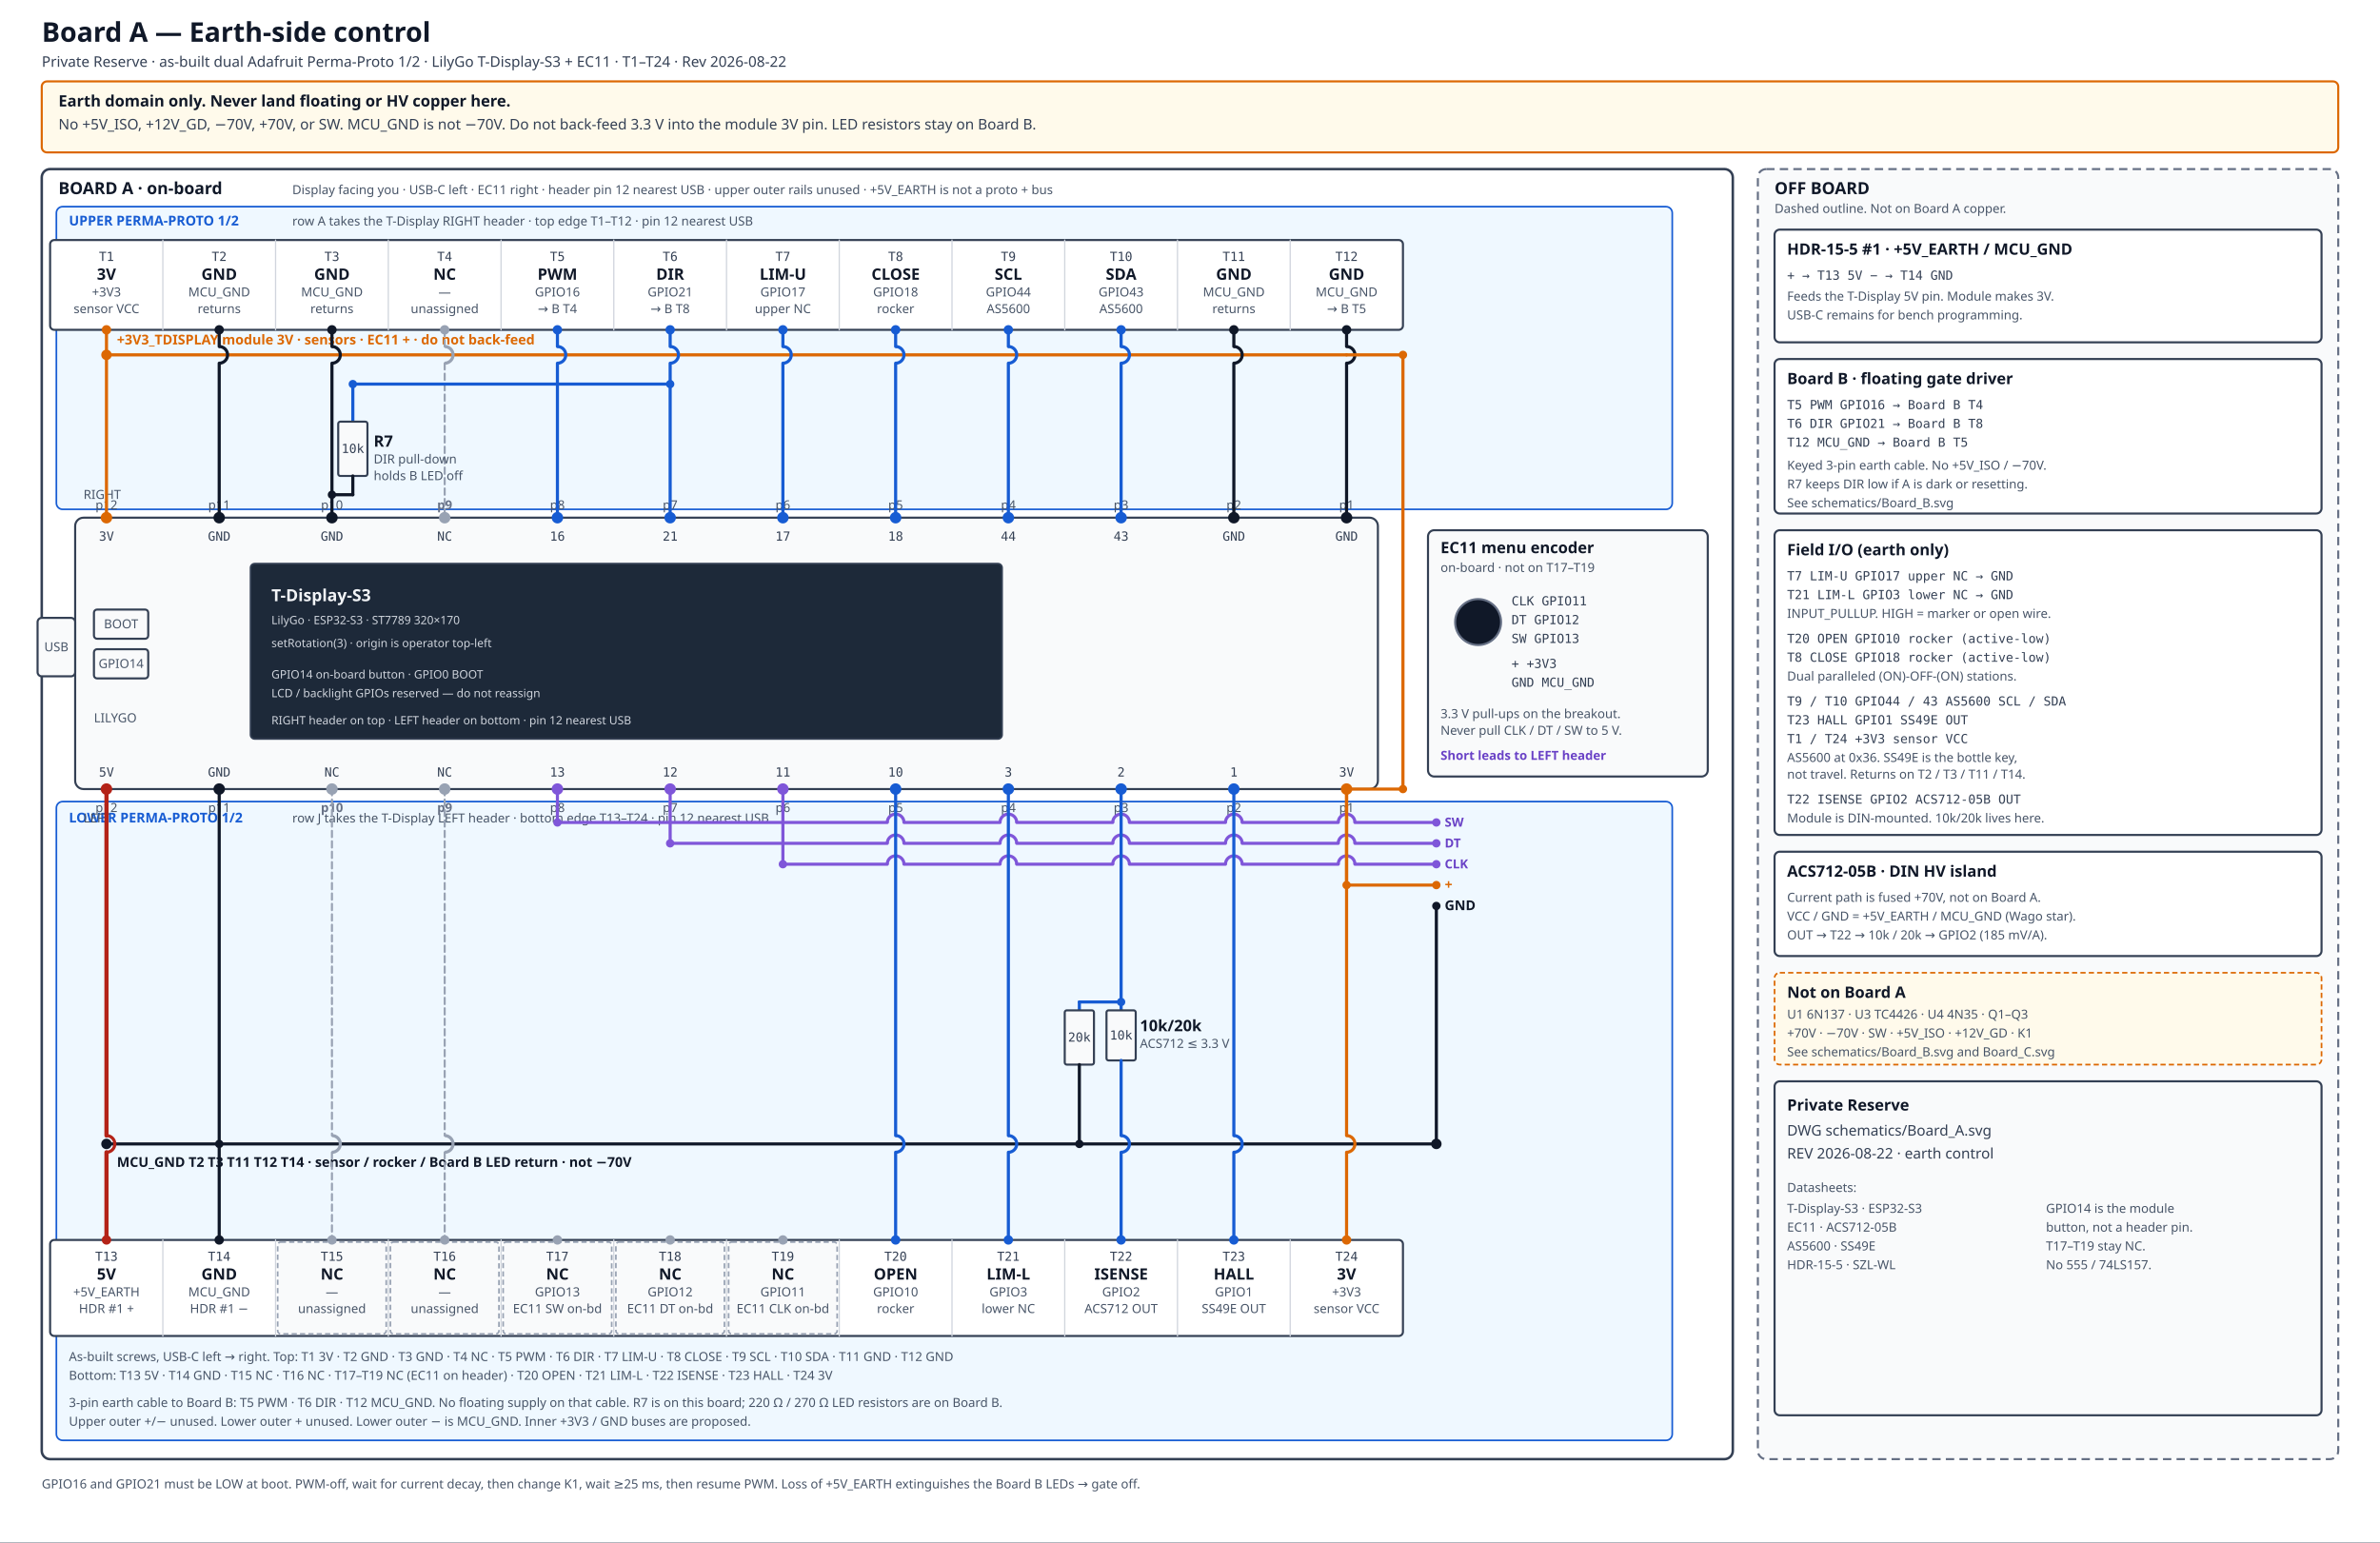
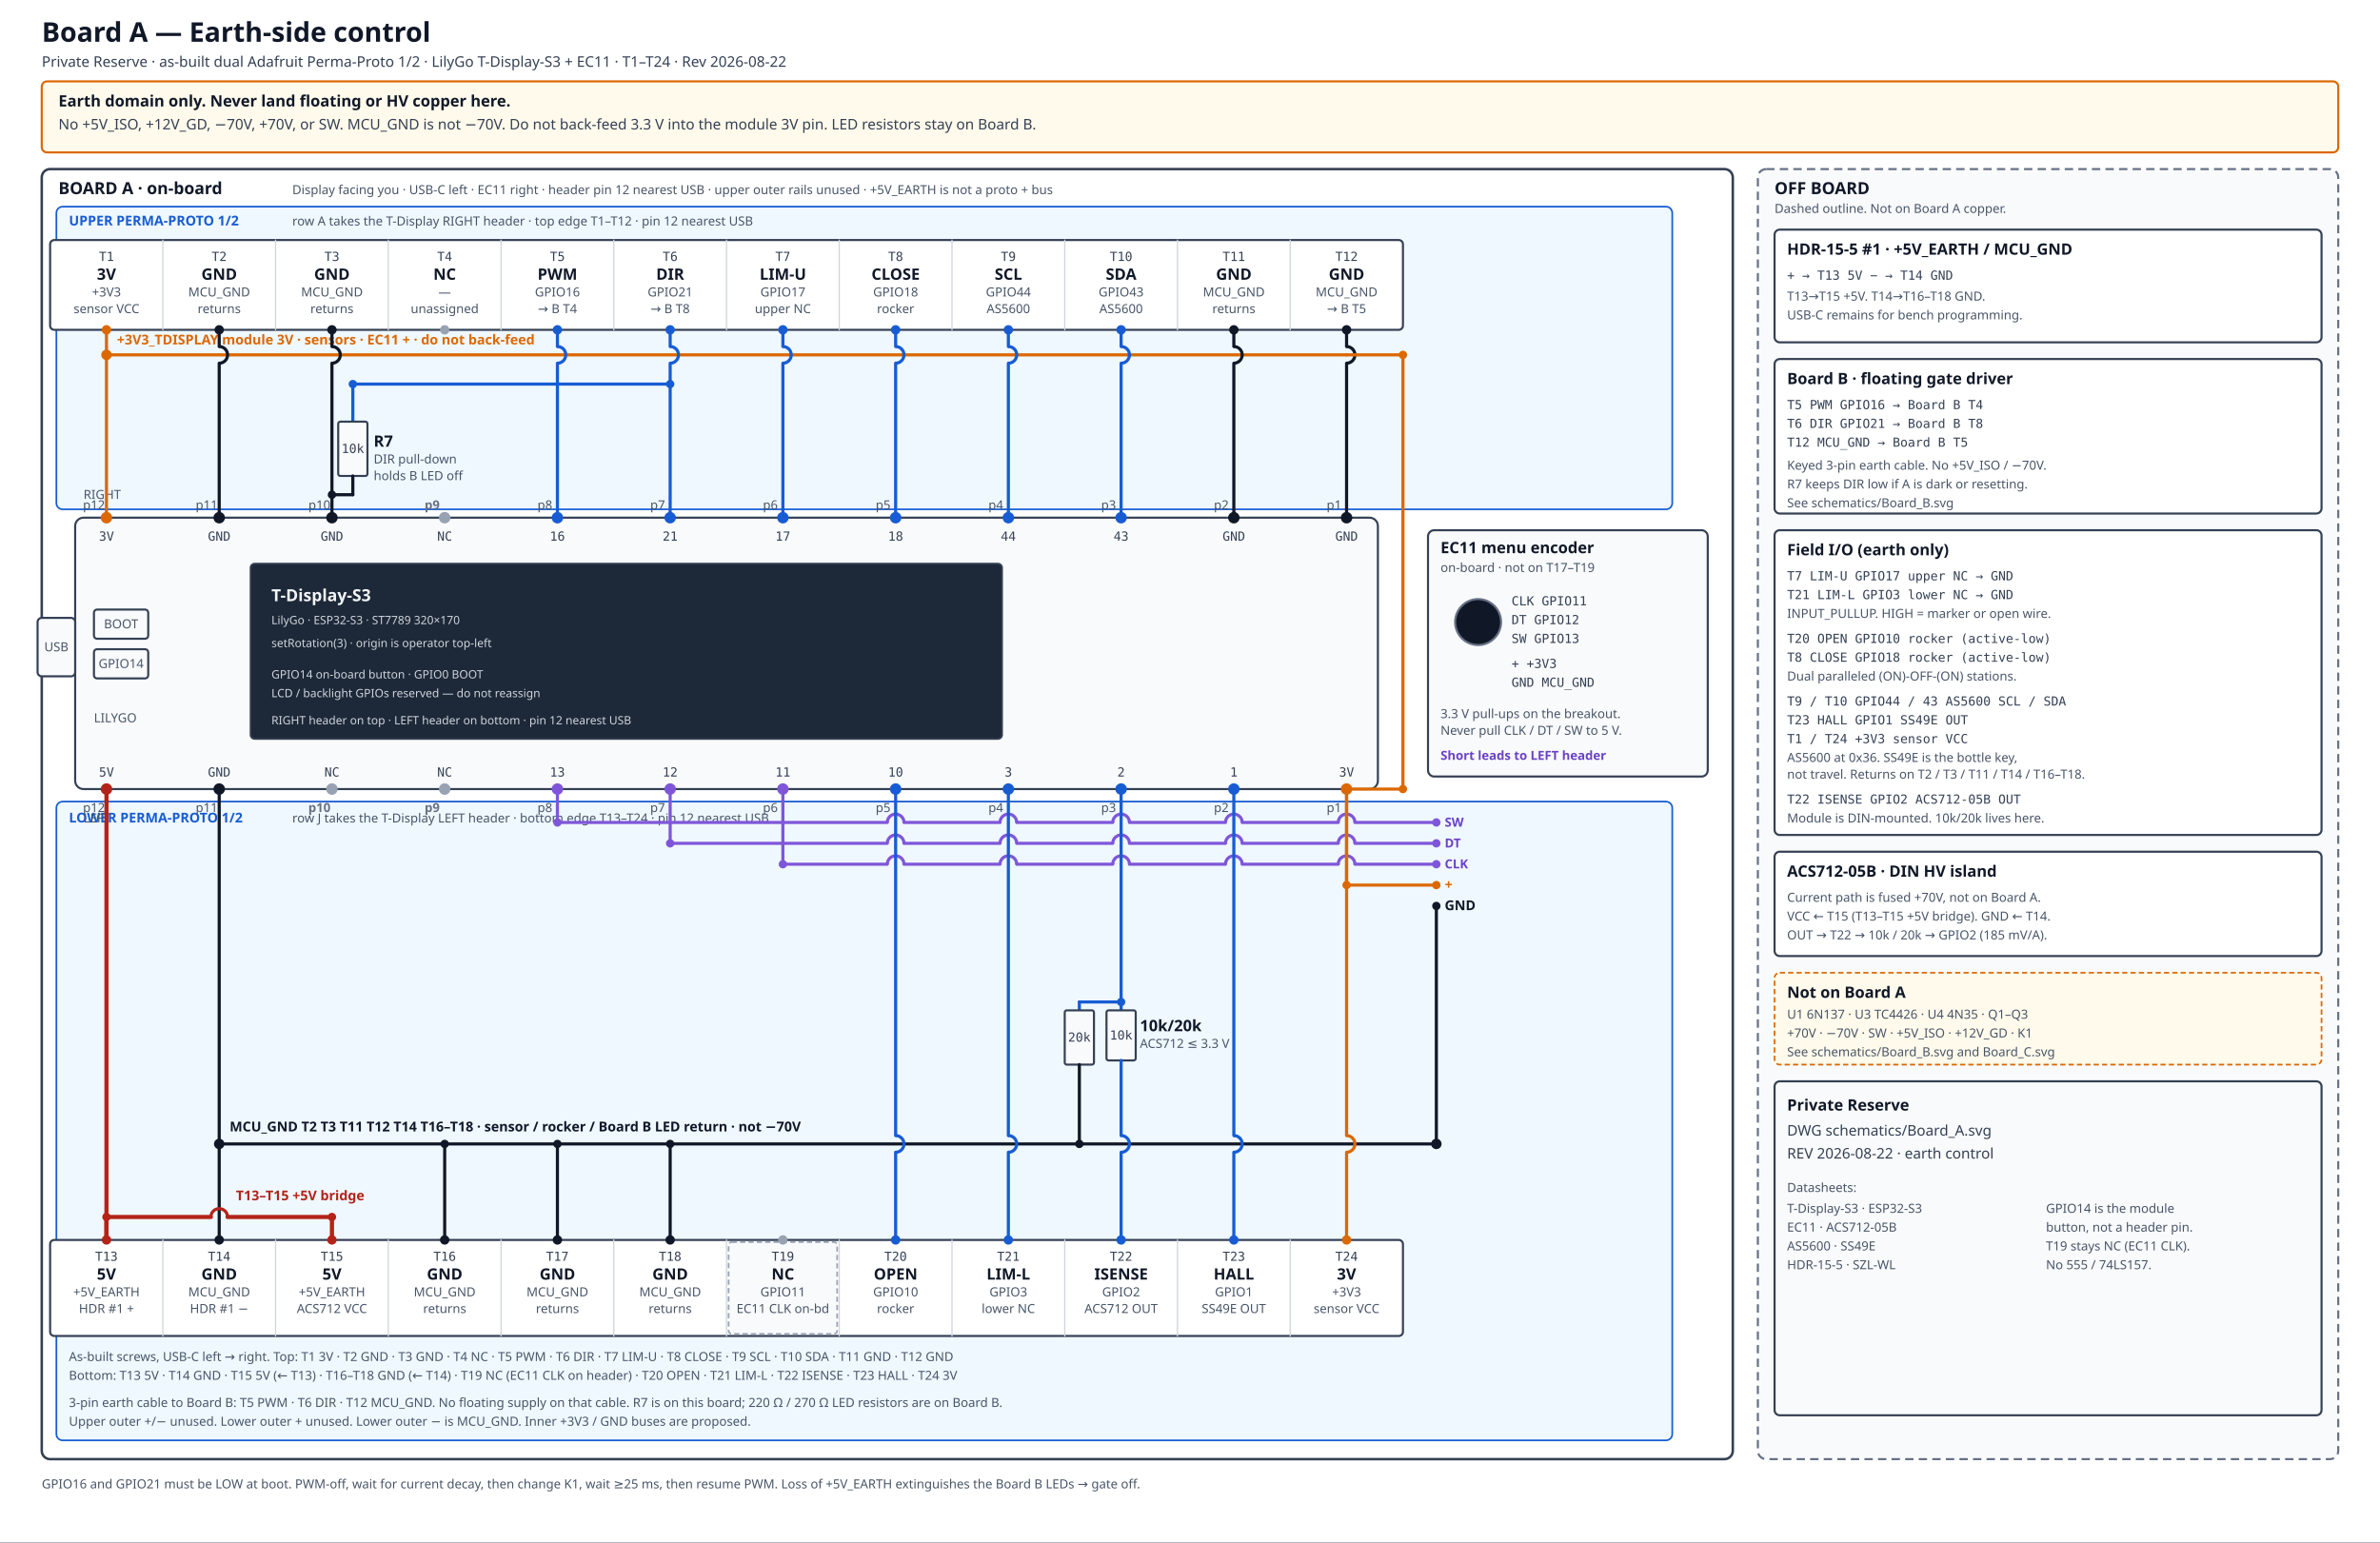
<svg xmlns="http://www.w3.org/2000/svg" width="2280" height="1478" viewBox="0 0 2280 1478" version="1.1" role="img" aria-labelledby="title desc">
  <defs>
    <style>
      .wire { fill:none; stroke:#222; stroke-width:3; stroke-linecap:round; stroke-linejoin:round }
      .earth { fill:none; stroke:#175cd3; stroke-width:3; stroke-linecap:round; stroke-linejoin:round }
      .gnd { fill:none; stroke:#101828; stroke-width:3; stroke-linecap:round; stroke-linejoin:round }
      .v5 { fill:none; stroke:#b42318; stroke-width:4; stroke-linecap:round; stroke-linejoin:round }
      .v33 { fill:none; stroke:#dc6803; stroke-width:3; stroke-linecap:round; stroke-linejoin:round }
      .enc { fill:none; stroke:#7f56d9; stroke-width:3; stroke-linecap:round; stroke-linejoin:round }
      .nc { fill:none; stroke:#98a2b3; stroke-width:2; stroke-dasharray:6 4; stroke-linecap:round }
      .box { fill:#fff; stroke:#344054; stroke-width:2 }
      .part { fill:#f9fafb; stroke:#344054; stroke-width:2 }
      .onboard { fill:#fff; stroke:#344054; stroke-width:2.4 }
      .earthbox { fill:#eff8ff; stroke:#175cd3; stroke-width:1.6 }
      .off { fill:#f9fafb; stroke:#667085; stroke-width:2; stroke-dasharray:8 5 }
      .warn { fill:#fffaeb; stroke:#dc6803; stroke-width:2 }
      .termbox { fill:#fff; stroke:#344054; stroke-width:2 }
      .termnc { fill:#f9fafb; stroke:#98a2b3; stroke-width:1.6; stroke-dasharray:5 3 }
      .callout { fill:#fffaeb; stroke:#dc6803; stroke-width:1.6; stroke-dasharray:5 3 }
      .lcd { fill:#1d2939; stroke:#344054; stroke-width:1.6 }
      .title { font:700 26px sans-serif; fill:#101828 }
      .section { font:700 16px sans-serif; fill:#101828 }
      .label { font:600 15px sans-serif; fill:#101828 }
      .text { font:14px sans-serif; fill:#344054 }
      .small { font:12px sans-serif; fill:#475467 }
      .pin { font:12px monospace; fill:#344054 }
      .lcdtitle { font:700 16px sans-serif; fill:#f2f4f7 }
      .lcdsub { font:11px sans-serif; fill:#d0d5dd }
      .v5text { font:700 13px sans-serif; fill:#b42318 }
      .v33text { font:700 13px sans-serif; fill:#dc6803 }
      .gndtext { font:700 13px sans-serif; fill:#101828 }
      .earthtext { font:700 13px sans-serif; fill:#175cd3 }
      .enctext { font:700 12px sans-serif; fill:#6941c6 }
      .nctext { font:700 12px sans-serif; fill:#667085 }
    </style>
  </defs>
  <rect x="0" y="0" width="2280" height="1478" rx="0" class="box" />
  <rect width="2280" height="1478" fill="#fff" />
  <text x="40" y="40" class="title">Board A — Earth-side control</text>
  <text x="40" y="64" class="text">Private Reserve · as-built dual Adafruit Perma-Proto 1/2 · LilyGo T-Display-S3 + EC11 · T1–T24 · Rev 2026-08-22</text>
  <rect x="40" y="78" width="2200" height="68" rx="5" class="warn" />
  <text x="56" y="102" class="label">Earth domain only. Never land floating or HV copper here.</text>
  <text x="56" y="124" class="text">No +5V_ISO, +12V_GD, −70V, +70V, or SW. MCU_GND is not −70V. Do not back-feed 3.3 V into the module 3V pin. LED resistors stay on Board B.</text>
  <rect x="40" y="162" width="1620" height="1236" rx="8" class="onboard" />
  <text x="56" y="186" class="section">BOARD A · on-board</text>
  <text x="280" y="186" class="small">Display facing you · USB-C left · EC11 right · header pin 12 nearest USB · upper outer rails unused · +5V_EARTH is not a proto + bus</text>
  <rect x="54" y="198" width="1548" height="290" rx="6" class="earthbox" />
  <text x="66" y="216" class="earthtext">UPPER PERMA-PROTO 1/2</text>
  <text x="280" y="216" class="small">row A takes the T-Display RIGHT header · top edge T1–T12 · pin 12 nearest USB</text>
  <rect x="54" y="768" width="1548" height="612" rx="6" class="earthbox" />
  <text x="66" y="788" class="earthtext">LOWER PERMA-PROTO 1/2</text>
  <text x="280" y="788" class="small">row J takes the T-Display LEFT header · bottom edge T13–T24 · pin 12 nearest USB</text>
  <rect x="48.0" y="230" width="1296" height="86" rx="4" class="termbox" />
  <text x="102" y="250" class="pin" text-anchor="middle">T1</text>
  <text x="102" y="268" class="label" text-anchor="middle">3V</text>
  <text x="102" y="284" class="small" text-anchor="middle">+3V3</text>
  <text x="102" y="300" class="small" text-anchor="middle">sensor VCC</text>
  <circle cx="102" cy="316" r="4.5" fill="#dc6803" />
  <line x1="156.0" y1="230" x2="156.0" y2="316" stroke="#d0d5dd" stroke-width="1.2" stroke-linecap="round" />
  <text x="210" y="250" class="pin" text-anchor="middle">T2</text>
  <text x="210" y="268" class="label" text-anchor="middle">GND</text>
  <text x="210" y="284" class="small" text-anchor="middle">MCU_GND</text>
  <text x="210" y="300" class="small" text-anchor="middle">returns</text>
  <circle cx="210" cy="316" r="4.5" fill="#101828" />
  <line x1="264.0" y1="230" x2="264.0" y2="316" stroke="#d0d5dd" stroke-width="1.2" stroke-linecap="round" />
  <text x="318" y="250" class="pin" text-anchor="middle">T3</text>
  <text x="318" y="268" class="label" text-anchor="middle">GND</text>
  <text x="318" y="284" class="small" text-anchor="middle">MCU_GND</text>
  <text x="318" y="300" class="small" text-anchor="middle">returns</text>
  <circle cx="318" cy="316" r="4.5" fill="#101828" />
  <line x1="372.0" y1="230" x2="372.0" y2="316" stroke="#d0d5dd" stroke-width="1.2" stroke-linecap="round" />
  <text x="426" y="250" class="pin" text-anchor="middle">T4</text>
  <text x="426" y="268" class="label" text-anchor="middle">NC</text>
  <text x="426" y="284" class="small" text-anchor="middle">—</text>
  <text x="426" y="300" class="small" text-anchor="middle">unassigned</text>
  <circle cx="426" cy="316" r="4.5" fill="#98a2b3" />
  <line x1="480.0" y1="230" x2="480.0" y2="316" stroke="#d0d5dd" stroke-width="1.2" stroke-linecap="round" />
  <text x="534" y="250" class="pin" text-anchor="middle">T5</text>
  <text x="534" y="268" class="label" text-anchor="middle">PWM</text>
  <text x="534" y="284" class="small" text-anchor="middle">GPIO16</text>
  <text x="534" y="300" class="small" text-anchor="middle">→ B T4</text>
  <circle cx="534" cy="316" r="4.5" fill="#175cd3" />
  <line x1="588.0" y1="230" x2="588.0" y2="316" stroke="#d0d5dd" stroke-width="1.2" stroke-linecap="round" />
  <text x="642" y="250" class="pin" text-anchor="middle">T6</text>
  <text x="642" y="268" class="label" text-anchor="middle">DIR</text>
  <text x="642" y="284" class="small" text-anchor="middle">GPIO21</text>
  <text x="642" y="300" class="small" text-anchor="middle">→ B T8</text>
  <circle cx="642" cy="316" r="4.5" fill="#175cd3" />
  <line x1="696.0" y1="230" x2="696.0" y2="316" stroke="#d0d5dd" stroke-width="1.2" stroke-linecap="round" />
  <text x="750" y="250" class="pin" text-anchor="middle">T7</text>
  <text x="750" y="268" class="label" text-anchor="middle">LIM-U</text>
  <text x="750" y="284" class="small" text-anchor="middle">GPIO17</text>
  <text x="750" y="300" class="small" text-anchor="middle">upper NC</text>
  <circle cx="750" cy="316" r="4.5" fill="#175cd3" />
  <line x1="804.0" y1="230" x2="804.0" y2="316" stroke="#d0d5dd" stroke-width="1.2" stroke-linecap="round" />
  <text x="858" y="250" class="pin" text-anchor="middle">T8</text>
  <text x="858" y="268" class="label" text-anchor="middle">CLOSE</text>
  <text x="858" y="284" class="small" text-anchor="middle">GPIO18</text>
  <text x="858" y="300" class="small" text-anchor="middle">rocker</text>
  <circle cx="858" cy="316" r="4.5" fill="#175cd3" />
  <line x1="912.0" y1="230" x2="912.0" y2="316" stroke="#d0d5dd" stroke-width="1.2" stroke-linecap="round" />
  <text x="966" y="250" class="pin" text-anchor="middle">T9</text>
  <text x="966" y="268" class="label" text-anchor="middle">SCL</text>
  <text x="966" y="284" class="small" text-anchor="middle">GPIO44</text>
  <text x="966" y="300" class="small" text-anchor="middle">AS5600</text>
  <circle cx="966" cy="316" r="4.5" fill="#175cd3" />
  <line x1="1020.0" y1="230" x2="1020.0" y2="316" stroke="#d0d5dd" stroke-width="1.2" stroke-linecap="round" />
  <text x="1074" y="250" class="pin" text-anchor="middle">T10</text>
  <text x="1074" y="268" class="label" text-anchor="middle">SDA</text>
  <text x="1074" y="284" class="small" text-anchor="middle">GPIO43</text>
  <text x="1074" y="300" class="small" text-anchor="middle">AS5600</text>
  <circle cx="1074" cy="316" r="4.5" fill="#175cd3" />
  <line x1="1128.0" y1="230" x2="1128.0" y2="316" stroke="#d0d5dd" stroke-width="1.2" stroke-linecap="round" />
  <text x="1182" y="250" class="pin" text-anchor="middle">T11</text>
  <text x="1182" y="268" class="label" text-anchor="middle">GND</text>
  <text x="1182" y="284" class="small" text-anchor="middle">MCU_GND</text>
  <text x="1182" y="300" class="small" text-anchor="middle">returns</text>
  <circle cx="1182" cy="316" r="4.5" fill="#101828" />
  <line x1="1236.0" y1="230" x2="1236.0" y2="316" stroke="#d0d5dd" stroke-width="1.2" stroke-linecap="round" />
  <text x="1290" y="250" class="pin" text-anchor="middle">T12</text>
  <text x="1290" y="268" class="label" text-anchor="middle">GND</text>
  <text x="1290" y="284" class="small" text-anchor="middle">MCU_GND</text>
  <text x="1290" y="300" class="small" text-anchor="middle">→ B T5</text>
  <circle cx="1290" cy="316" r="4.5" fill="#101828" />
  <line x1="102" y1="340" x2="1290" y2="340" class="v33" />
  <circle cx="102" cy="340" r="5" fill="#dc6803" />
  <text x="112" y="330" class="v33text">+3V3_TDISPLAY   module 3V · sensors · EC11 +   ·   do not back-feed</text>
  <rect x="72" y="496" width="1248" height="260" rx="8" class="part" />
  <rect x="36" y="592" width="36" height="56" rx="4" class="part" />
  <text x="54" y="624" class="small" text-anchor="middle">USB</text>
  <rect x="240" y="540" width="720" height="168" rx="4" class="lcd" />
  <text x="260" y="576" class="lcdtitle">T-Display-S3</text>
  <text x="260" y="598" class="lcdsub">LilyGo · ESP32-S3 · ST7789 320×170</text>
  <text x="260" y="620" class="lcdsub">setRotation(3) · origin is operator top-left</text>
  <text x="260" y="650" class="lcdsub">GPIO14  on-board button   ·   GPIO0  BOOT</text>
  <text x="260" y="668" class="lcdsub">LCD / backlight GPIOs reserved — do not reassign</text>
  <text x="260" y="694" class="lcdsub">RIGHT header on top · LEFT header on bottom · pin 12 nearest USB</text>
  <rect x="90" y="584" width="52" height="28" rx="3" class="part" />
  <text x="116" y="602" class="small" text-anchor="middle">BOOT</text>
  <rect x="90" y="622" width="52" height="28" rx="3" class="part" />
  <text x="116" y="640" class="small" text-anchor="middle">GPIO14</text>
  <text x="90" y="692" class="small">LILYGO</text>
  <text x="80" y="478" class="small">RIGHT</text>
  <circle cx="102" cy="496" r="5.5" fill="#dc6803" />
  <text x="102" y="518" class="pin" text-anchor="middle">3V</text>
-   <text x="102" y="488" class="small" text-anchor="middle">p12</text>
+   <text x="90" y="488" class="small" text-anchor="middle">p12</text>
  <circle cx="210" cy="496" r="5.5" fill="#101828" />
  <text x="210" y="518" class="pin" text-anchor="middle">GND</text>
-   <text x="210" y="488" class="small" text-anchor="middle">p11</text>
+   <text x="198" y="488" class="small" text-anchor="middle">p11</text>
  <circle cx="318" cy="496" r="5.5" fill="#101828" />
  <text x="318" y="518" class="pin" text-anchor="middle">GND</text>
-   <text x="318" y="488" class="small" text-anchor="middle">p10</text>
+   <text x="306" y="488" class="small" text-anchor="middle">p10</text>
  <circle cx="426" cy="496" r="5.5" fill="#98a2b3" />
  <text x="426" y="518" class="pin" text-anchor="middle">NC</text>
-   <text x="426" y="488" class="nctext" text-anchor="middle">p9</text>
+   <text x="414" y="488" class="nctext" text-anchor="middle">p9</text>
  <circle cx="534" cy="496" r="5.5" fill="#175cd3" />
  <text x="534" y="518" class="pin" text-anchor="middle">16</text>
-   <text x="534" y="488" class="small" text-anchor="middle">p8</text>
+   <text x="522" y="488" class="small" text-anchor="middle">p8</text>
  <circle cx="642" cy="496" r="5.5" fill="#175cd3" />
  <text x="642" y="518" class="pin" text-anchor="middle">21</text>
-   <text x="642" y="488" class="small" text-anchor="middle">p7</text>
+   <text x="630" y="488" class="small" text-anchor="middle">p7</text>
  <circle cx="750" cy="496" r="5.5" fill="#175cd3" />
  <text x="750" y="518" class="pin" text-anchor="middle">17</text>
-   <text x="750" y="488" class="small" text-anchor="middle">p6</text>
+   <text x="738" y="488" class="small" text-anchor="middle">p6</text>
  <circle cx="858" cy="496" r="5.5" fill="#175cd3" />
  <text x="858" y="518" class="pin" text-anchor="middle">18</text>
-   <text x="858" y="488" class="small" text-anchor="middle">p5</text>
+   <text x="846" y="488" class="small" text-anchor="middle">p5</text>
  <circle cx="966" cy="496" r="5.5" fill="#175cd3" />
  <text x="966" y="518" class="pin" text-anchor="middle">44</text>
-   <text x="966" y="488" class="small" text-anchor="middle">p4</text>
+   <text x="954" y="488" class="small" text-anchor="middle">p4</text>
  <circle cx="1074" cy="496" r="5.5" fill="#175cd3" />
  <text x="1074" y="518" class="pin" text-anchor="middle">43</text>
-   <text x="1074" y="488" class="small" text-anchor="middle">p3</text>
+   <text x="1062" y="488" class="small" text-anchor="middle">p3</text>
  <circle cx="1182" cy="496" r="5.5" fill="#101828" />
  <text x="1182" y="518" class="pin" text-anchor="middle">GND</text>
-   <text x="1182" y="488" class="small" text-anchor="middle">p2</text>
+   <text x="1170" y="488" class="small" text-anchor="middle">p2</text>
  <circle cx="1290" cy="496" r="5.5" fill="#101828" />
  <text x="1290" y="518" class="pin" text-anchor="middle">GND</text>
-   <text x="1290" y="488" class="small" text-anchor="middle">p1</text>
+   <text x="1278" y="488" class="small" text-anchor="middle">p1</text>
  <text x="80" y="788" class="small">LEFT</text>
  <circle cx="102" cy="756" r="5.5" fill="#b42318" />
  <text x="102" y="744" class="pin" text-anchor="middle">5V</text>
-   <text x="102" y="778" class="small" text-anchor="middle">p12</text>
+   <text x="90" y="778" class="small" text-anchor="middle">p12</text>
  <circle cx="210" cy="756" r="5.5" fill="#101828" />
  <text x="210" y="744" class="pin" text-anchor="middle">GND</text>
-   <text x="210" y="778" class="small" text-anchor="middle">p11</text>
+   <text x="198" y="778" class="small" text-anchor="middle">p11</text>
  <circle cx="318" cy="756" r="5.5" fill="#98a2b3" />
  <text x="318" y="744" class="pin" text-anchor="middle">NC</text>
-   <text x="318" y="778" class="nctext" text-anchor="middle">p10</text>
+   <text x="306" y="778" class="nctext" text-anchor="middle">p10</text>
  <circle cx="426" cy="756" r="5.5" fill="#98a2b3" />
  <text x="426" y="744" class="pin" text-anchor="middle">NC</text>
-   <text x="426" y="778" class="nctext" text-anchor="middle">p9</text>
+   <text x="414" y="778" class="nctext" text-anchor="middle">p9</text>
  <circle cx="534" cy="756" r="5.5" fill="#7f56d9" />
  <text x="534" y="744" class="pin" text-anchor="middle">13</text>
-   <text x="534" y="778" class="small" text-anchor="middle">p8</text>
+   <text x="522" y="778" class="small" text-anchor="middle">p8</text>
  <circle cx="642" cy="756" r="5.5" fill="#7f56d9" />
  <text x="642" y="744" class="pin" text-anchor="middle">12</text>
-   <text x="642" y="778" class="small" text-anchor="middle">p7</text>
+   <text x="630" y="778" class="small" text-anchor="middle">p7</text>
  <circle cx="750" cy="756" r="5.5" fill="#7f56d9" />
  <text x="750" y="744" class="pin" text-anchor="middle">11</text>
-   <text x="750" y="778" class="small" text-anchor="middle">p6</text>
+   <text x="738" y="778" class="small" text-anchor="middle">p6</text>
  <circle cx="858" cy="756" r="5.5" fill="#175cd3" />
  <text x="858" y="744" class="pin" text-anchor="middle">10</text>
-   <text x="858" y="778" class="small" text-anchor="middle">p5</text>
+   <text x="846" y="778" class="small" text-anchor="middle">p5</text>
  <circle cx="966" cy="756" r="5.5" fill="#175cd3" />
  <text x="966" y="744" class="pin" text-anchor="middle">3</text>
-   <text x="966" y="778" class="small" text-anchor="middle">p4</text>
+   <text x="954" y="778" class="small" text-anchor="middle">p4</text>
  <circle cx="1074" cy="756" r="5.5" fill="#175cd3" />
  <text x="1074" y="744" class="pin" text-anchor="middle">2</text>
-   <text x="1074" y="778" class="small" text-anchor="middle">p3</text>
+   <text x="1062" y="778" class="small" text-anchor="middle">p3</text>
  <circle cx="1182" cy="756" r="5.5" fill="#175cd3" />
  <text x="1182" y="744" class="pin" text-anchor="middle">1</text>
-   <text x="1182" y="778" class="small" text-anchor="middle">p2</text>
+   <text x="1170" y="778" class="small" text-anchor="middle">p2</text>
  <circle cx="1290" cy="756" r="5.5" fill="#dc6803" />
  <text x="1290" y="744" class="pin" text-anchor="middle">3V</text>
-   <text x="1290" y="778" class="small" text-anchor="middle">p1</text>
+   <text x="1278" y="778" class="small" text-anchor="middle">p1</text>
  <line x1="102" y1="316" x2="102" y2="340" class="v33" />
  <circle cx="102" cy="340" r="4" fill="#dc6803" />
  <line x1="102" y1="340" x2="102" y2="496" class="v33" />
  <circle cx="102" cy="496" r="4" fill="#dc6803" />
  <line x1="210" y1="316" x2="210" y2="332" class="gnd" />
  <path d="M210 332 A8 8 0 0 1 210 348" fill="none" stroke="#101828" stroke-width="3" />
  <line x1="210" y1="348" x2="210" y2="496" class="gnd" />
  <circle cx="210" cy="496" r="4" fill="#101828" />
  <line x1="318" y1="316" x2="318" y2="332" class="gnd" />
  <path d="M318 332 A8 8 0 0 1 318 348" fill="none" stroke="#101828" stroke-width="3" />
  <line x1="318" y1="348" x2="318" y2="496" class="gnd" />
  <circle cx="318" cy="496" r="4" fill="#101828" />
-   <line x1="426" y1="316" x2="426" y2="332" class="nc" />
-   <path d="M426 332 A8 8 0 0 1 426 348" fill="none" stroke="#98a2b3" stroke-width="3" />
-   <line x1="426" y1="348" x2="426" y2="496" class="nc" />
  <line x1="534" y1="316" x2="534" y2="332" class="earth" />
  <path d="M534 332 A8 8 0 0 1 534 348" fill="none" stroke="#175cd3" stroke-width="3" />
  <line x1="534" y1="348" x2="534" y2="496" class="earth" />
  <circle cx="534" cy="496" r="4" fill="#175cd3" />
  <line x1="642" y1="316" x2="642" y2="332" class="earth" />
  <path d="M642 332 A8 8 0 0 1 642 348" fill="none" stroke="#175cd3" stroke-width="3" />
  <line x1="642" y1="348" x2="642" y2="496" class="earth" />
  <circle cx="642" cy="496" r="4" fill="#175cd3" />
  <line x1="750" y1="316" x2="750" y2="332" class="earth" />
  <path d="M750 332 A8 8 0 0 1 750 348" fill="none" stroke="#175cd3" stroke-width="3" />
  <line x1="750" y1="348" x2="750" y2="496" class="earth" />
  <circle cx="750" cy="496" r="4" fill="#175cd3" />
  <line x1="858" y1="316" x2="858" y2="332" class="earth" />
  <path d="M858 332 A8 8 0 0 1 858 348" fill="none" stroke="#175cd3" stroke-width="3" />
  <line x1="858" y1="348" x2="858" y2="496" class="earth" />
  <circle cx="858" cy="496" r="4" fill="#175cd3" />
  <line x1="966" y1="316" x2="966" y2="332" class="earth" />
  <path d="M966 332 A8 8 0 0 1 966 348" fill="none" stroke="#175cd3" stroke-width="3" />
  <line x1="966" y1="348" x2="966" y2="496" class="earth" />
  <circle cx="966" cy="496" r="4" fill="#175cd3" />
  <line x1="1074" y1="316" x2="1074" y2="332" class="earth" />
  <path d="M1074 332 A8 8 0 0 1 1074 348" fill="none" stroke="#175cd3" stroke-width="3" />
  <line x1="1074" y1="348" x2="1074" y2="496" class="earth" />
  <circle cx="1074" cy="496" r="4" fill="#175cd3" />
  <line x1="1182" y1="316" x2="1182" y2="332" class="gnd" />
  <path d="M1182 332 A8 8 0 0 1 1182 348" fill="none" stroke="#101828" stroke-width="3" />
  <line x1="1182" y1="348" x2="1182" y2="496" class="gnd" />
  <circle cx="1182" cy="496" r="4" fill="#101828" />
  <line x1="1290" y1="316" x2="1290" y2="332" class="gnd" />
  <path d="M1290 332 A8 8 0 0 1 1290 348" fill="none" stroke="#101828" stroke-width="3" />
  <line x1="1290" y1="348" x2="1290" y2="496" class="gnd" />
  <circle cx="1290" cy="496" r="4" fill="#101828" />
  <circle cx="642" cy="368" r="4" fill="#175cd3" />
  <line x1="642" y1="368" x2="338" y2="368" class="earth" />
  <line x1="338" y1="368" x2="338" y2="404" class="earth" />
  <circle cx="338" cy="368" r="4" fill="#175cd3" />
  <rect x="324.0" y="404" width="28" height="52" rx="2" class="part" />
  <text x="338" y="434.0" class="pin" text-anchor="middle">10k</text>
  <line x1="338" y1="456" x2="338" y2="474" class="gnd" />
  <line x1="338" y1="474" x2="318" y2="474" class="gnd" />
  <circle cx="318" cy="474" r="4" fill="#101828" />
  <text x="358" y="428" class="label">R7</text>
  <text x="358" y="444" class="small">DIR pull-down</text>
  <text x="358" y="460" class="small">holds B LED off</text>
  <rect x="1368" y="508" width="268" height="236" rx="6" class="part" />
  <text x="1380" y="530" class="label">EC11  menu encoder</text>
  <text x="1380" y="548" class="small">on-board · not on T17–T19</text>
  <circle cx="1416" cy="596" r="22" fill="#101828" />
  <circle cx="1416" cy="596" r="22" fill="none" stroke="#667085" stroke-width="2" />
  <text x="1448" y="580" class="pin">CLK   GPIO11</text>
  <text x="1448" y="598" class="pin">DT    GPIO12</text>
  <text x="1448" y="616" class="pin">SW    GPIO13</text>
  <text x="1448" y="640" class="pin">+     +3V3</text>
  <text x="1448" y="658" class="pin">GND   MCU_GND</text>
  <text x="1380" y="688" class="small">3.3 V pull-ups on the breakout.</text>
  <text x="1380" y="704" class="small">Never pull CLK / DT / SW to 5 V.</text>
  <text x="1380" y="728" class="enctext">Short leads to LEFT header</text>
  <line x1="534" y1="756" x2="534" y2="788" class="enc" />
  <circle cx="534" cy="756" r="4" fill="#7f56d9" />
  <circle cx="534" cy="788" r="4" fill="#7f56d9" />
  <line x1="534" y1="788" x2="850" y2="788" class="enc" />
  <path d="M850 788 A8 8 0 0 1 866 788" fill="none" stroke="#7f56d9" stroke-width="3" />
  <line x1="866" y1="788" x2="958" y2="788" class="enc" />
  <path d="M958 788 A8 8 0 0 1 974 788" fill="none" stroke="#7f56d9" stroke-width="3" />
  <line x1="974" y1="788" x2="1066" y2="788" class="enc" />
  <path d="M1066 788 A8 8 0 0 1 1082 788" fill="none" stroke="#7f56d9" stroke-width="3" />
  <line x1="1082" y1="788" x2="1174" y2="788" class="enc" />
  <path d="M1174 788 A8 8 0 0 1 1190 788" fill="none" stroke="#7f56d9" stroke-width="3" />
  <line x1="1190" y1="788" x2="1282" y2="788" class="enc" />
  <path d="M1282 788 A8 8 0 0 1 1298 788" fill="none" stroke="#7f56d9" stroke-width="3" />
  <line x1="1298" y1="788" x2="1376" y2="788" class="enc" />
  <circle cx="1376" cy="788" r="4" fill="#7f56d9" />
  <text x="1384" y="792" class="enctext">SW</text>
  <line x1="642" y1="756" x2="642" y2="808" class="enc" />
  <circle cx="642" cy="756" r="4" fill="#7f56d9" />
  <circle cx="642" cy="808" r="4" fill="#7f56d9" />
  <line x1="642" y1="808" x2="850" y2="808" class="enc" />
  <path d="M850 808 A8 8 0 0 1 866 808" fill="none" stroke="#7f56d9" stroke-width="3" />
  <line x1="866" y1="808" x2="958" y2="808" class="enc" />
  <path d="M958 808 A8 8 0 0 1 974 808" fill="none" stroke="#7f56d9" stroke-width="3" />
  <line x1="974" y1="808" x2="1066" y2="808" class="enc" />
  <path d="M1066 808 A8 8 0 0 1 1082 808" fill="none" stroke="#7f56d9" stroke-width="3" />
  <line x1="1082" y1="808" x2="1174" y2="808" class="enc" />
  <path d="M1174 808 A8 8 0 0 1 1190 808" fill="none" stroke="#7f56d9" stroke-width="3" />
  <line x1="1190" y1="808" x2="1282" y2="808" class="enc" />
  <path d="M1282 808 A8 8 0 0 1 1298 808" fill="none" stroke="#7f56d9" stroke-width="3" />
  <line x1="1298" y1="808" x2="1376" y2="808" class="enc" />
  <circle cx="1376" cy="808" r="4" fill="#7f56d9" />
  <text x="1384" y="812" class="enctext">DT</text>
  <line x1="750" y1="756" x2="750" y2="828" class="enc" />
  <circle cx="750" cy="756" r="4" fill="#7f56d9" />
  <circle cx="750" cy="828" r="4" fill="#7f56d9" />
  <line x1="750" y1="828" x2="850" y2="828" class="enc" />
  <path d="M850 828 A8 8 0 0 1 866 828" fill="none" stroke="#7f56d9" stroke-width="3" />
  <line x1="866" y1="828" x2="958" y2="828" class="enc" />
  <path d="M958 828 A8 8 0 0 1 974 828" fill="none" stroke="#7f56d9" stroke-width="3" />
  <line x1="974" y1="828" x2="1066" y2="828" class="enc" />
  <path d="M1066 828 A8 8 0 0 1 1082 828" fill="none" stroke="#7f56d9" stroke-width="3" />
  <line x1="1082" y1="828" x2="1174" y2="828" class="enc" />
  <path d="M1174 828 A8 8 0 0 1 1190 828" fill="none" stroke="#7f56d9" stroke-width="3" />
  <line x1="1190" y1="828" x2="1282" y2="828" class="enc" />
  <path d="M1282 828 A8 8 0 0 1 1298 828" fill="none" stroke="#7f56d9" stroke-width="3" />
  <line x1="1298" y1="828" x2="1376" y2="828" class="enc" />
  <circle cx="1376" cy="828" r="4" fill="#7f56d9" />
  <text x="1384" y="832" class="enctext">CLK</text>
  <line x1="1290" y1="756" x2="1290" y2="848" class="v33" />
  <circle cx="1290" cy="848" r="4" fill="#dc6803" />
  <line x1="1290" y1="848" x2="1376" y2="848" class="v33" />
  <circle cx="1376" cy="848" r="4" fill="#dc6803" />
  <text x="1384" y="852" class="v33text">+</text>
  <line x1="1376" y1="868" x2="1376" y2="1096" class="gnd" />
  <circle cx="1376" cy="868" r="4" fill="#101828" />
  <circle cx="1376" cy="1096" r="5" fill="#101828" />
  <text x="1384" y="872" class="gndtext">GND</text>
  <line x1="1290" y1="340" x2="1344" y2="340" class="v33" />
  <line x1="1344" y1="340" x2="1344" y2="756" class="v33" />
  <line x1="1344" y1="756" x2="1290" y2="756" class="v33" />
  <circle cx="1344" cy="340" r="4" fill="#dc6803" />
  <circle cx="1344" cy="756" r="4" fill="#dc6803" />
-   <line x1="102" y1="1096" x2="1376" y2="1096" class="gnd" />
-   <circle cx="102" cy="1096" r="5" fill="#101828" />
-   <text x="112" y="1118" class="gndtext">MCU_GND   T2 T3 T11 T12 T14 · sensor / rocker / Board B LED return   ·   not −70V</text>
-   <line x1="102" y1="756" x2="102" y2="1088" class="v5" />
-   <path d="M102 1088 A8 8 0 0 1 102 1104" fill="none" stroke="#b42318" stroke-width="3" />
-   <line x1="102" y1="1104" x2="102" y2="1188" class="v5" />
+   <line x1="210" y1="1096" x2="1376" y2="1096" class="gnd" />
+   <circle cx="210" cy="1096" r="5" fill="#101828" />
+   <text x="220" y="1084" class="gndtext">MCU_GND   T2 T3 T11 T12 T14 T16–T18 · sensor / rocker / Board B LED return   ·   not −70V</text>
+   <line x1="102" y1="756" x2="102" y2="1188" class="v5" />
  <circle cx="102" cy="756" r="4" fill="#b42318" />
  <line x1="210" y1="756" x2="210" y2="1096" class="gnd" />
  <circle cx="210" cy="1096" r="4" fill="#101828" />
  <line x1="210" y1="1096" x2="210" y2="1188" class="gnd" />
-   <line x1="318" y1="756" x2="318" y2="1088" class="nc" />
-   <path d="M318 1088 A8 8 0 0 1 318 1104" fill="none" stroke="#98a2b3" stroke-width="3" />
-   <line x1="318" y1="1104" x2="318" y2="1188" class="nc" />
-   <line x1="426" y1="756" x2="426" y2="1088" class="nc" />
-   <path d="M426 1088 A8 8 0 0 1 426 1104" fill="none" stroke="#98a2b3" stroke-width="3" />
-   <line x1="426" y1="1104" x2="426" y2="1188" class="nc" />
  <line x1="858" y1="756" x2="858" y2="1088" class="earth" />
  <path d="M858 1088 A8 8 0 0 1 858 1104" fill="none" stroke="#175cd3" stroke-width="3" />
  <line x1="858" y1="1104" x2="858" y2="1188" class="earth" />
  <circle cx="858" cy="756" r="4" fill="#175cd3" />
  <line x1="966" y1="756" x2="966" y2="1088" class="earth" />
  <path d="M966 1088 A8 8 0 0 1 966 1104" fill="none" stroke="#175cd3" stroke-width="3" />
  <line x1="966" y1="1104" x2="966" y2="1188" class="earth" />
  <circle cx="966" cy="756" r="4" fill="#175cd3" />
  <line x1="1074" y1="756" x2="1074" y2="960" class="earth" />
  <circle cx="1074" cy="756" r="4" fill="#175cd3" />
  <circle cx="1074" cy="960" r="4" fill="#175cd3" />
  <line x1="1074" y1="960" x2="1074" y2="968" class="earth" />
  <rect x="1060.0" y="968" width="28" height="48" rx="2" class="part" />
  <text x="1074" y="996.0" class="pin" text-anchor="middle">10k</text>
  <line x1="1074" y1="1016" x2="1074" y2="1088" class="earth" />
  <path d="M1074 1088 A8 8 0 0 1 1074 1104" fill="none" stroke="#175cd3" stroke-width="3" />
  <line x1="1074" y1="1104" x2="1074" y2="1188" class="earth" />
  <line x1="1074" y1="960" x2="1034" y2="960" class="earth" />
  <line x1="1034" y1="960" x2="1034" y2="968" class="earth" />
  <rect x="1020.0" y="968" width="28" height="52" rx="2" class="part" />
  <text x="1034" y="998.0" class="pin" text-anchor="middle">20k</text>
  <line x1="1034" y1="1020" x2="1034" y2="1096" class="gnd" />
  <circle cx="1034" cy="1096" r="4" fill="#101828" />
  <text x="1092" y="988" class="label">10k/20k</text>
  <text x="1092" y="1004" class="small">ACS712 ≤ 3.3 V</text>
  <line x1="1182" y1="756" x2="1182" y2="1088" class="earth" />
  <path d="M1182 1088 A8 8 0 0 1 1182 1104" fill="none" stroke="#175cd3" stroke-width="3" />
  <line x1="1182" y1="1104" x2="1182" y2="1188" class="earth" />
  <circle cx="1182" cy="756" r="4" fill="#175cd3" />
  <line x1="1290" y1="756" x2="1290" y2="1088" class="v33" />
  <path d="M1290 1088 A8 8 0 0 1 1290 1104" fill="none" stroke="#dc6803" stroke-width="3" />
  <line x1="1290" y1="1104" x2="1290" y2="1188" class="v33" />
  <circle cx="1290" cy="756" r="4" fill="#dc6803" />
+   <line x1="102" y1="1188" x2="102" y2="1166" class="v5" />
+   <line x1="102" y1="1166" x2="202" y2="1166" class="v5" />
+   <path d="M202 1166 A8 8 0 0 1 218 1166" fill="none" stroke="#b42318" stroke-width="3" />
+   <line x1="218" y1="1166" x2="318" y2="1166" class="v5" />
+   <line x1="318" y1="1166" x2="318" y2="1188" class="v5" />
+   <circle cx="102" cy="1166" r="4" fill="#b42318" />
+   <circle cx="318" cy="1166" r="4" fill="#b42318" />
+   <text x="226" y="1150" class="v5text">T13–T15  +5V bridge</text>
+   <line x1="426" y1="1096" x2="426" y2="1188" class="gnd" />
+   <circle cx="426" cy="1096" r="4" fill="#101828" />
+   <line x1="534" y1="1096" x2="534" y2="1188" class="gnd" />
+   <circle cx="534" cy="1096" r="4" fill="#101828" />
+   <line x1="642" y1="1096" x2="642" y2="1188" class="gnd" />
+   <circle cx="642" cy="1096" r="4" fill="#101828" />
  <rect x="48.0" y="1188" width="1296" height="92" rx="4" class="termbox" />
  <text x="102" y="1208" class="pin" text-anchor="middle">T13</text>
  <text x="102" y="1226" class="label" text-anchor="middle">5V</text>
  <text x="102" y="1242" class="small" text-anchor="middle">+5V_EARTH</text>
  <text x="102" y="1258" class="small" text-anchor="middle">HDR #1 +</text>
  <circle cx="102" cy="1188" r="4.5" fill="#b42318" />
  <line x1="156.0" y1="1188" x2="156.0" y2="1280" stroke="#d0d5dd" stroke-width="1.2" stroke-linecap="round" />
  <text x="210" y="1208" class="pin" text-anchor="middle">T14</text>
  <text x="210" y="1226" class="label" text-anchor="middle">GND</text>
  <text x="210" y="1242" class="small" text-anchor="middle">MCU_GND</text>
  <text x="210" y="1258" class="small" text-anchor="middle">HDR #1 −</text>
  <circle cx="210" cy="1188" r="4.5" fill="#101828" />
  <line x1="264.0" y1="1188" x2="264.0" y2="1280" stroke="#d0d5dd" stroke-width="1.2" stroke-linecap="round" />
-   <rect x="266.0" y="1190" width="104" height="88" rx="3" class="termnc" />
  <text x="318" y="1208" class="pin" text-anchor="middle">T15</text>
-   <text x="318" y="1226" class="label" text-anchor="middle">NC</text>
-   <text x="318" y="1242" class="small" text-anchor="middle">—</text>
-   <text x="318" y="1258" class="small" text-anchor="middle">unassigned</text>
-   <circle cx="318" cy="1188" r="4.5" fill="#98a2b3" />
+   <text x="318" y="1226" class="label" text-anchor="middle">5V</text>
+   <text x="318" y="1242" class="small" text-anchor="middle">+5V_EARTH</text>
+   <text x="318" y="1258" class="small" text-anchor="middle">ACS712 VCC</text>
+   <circle cx="318" cy="1188" r="4.5" fill="#b42318" />
  <line x1="372.0" y1="1188" x2="372.0" y2="1280" stroke="#d0d5dd" stroke-width="1.2" stroke-linecap="round" />
-   <rect x="374.0" y="1190" width="104" height="88" rx="3" class="termnc" />
  <text x="426" y="1208" class="pin" text-anchor="middle">T16</text>
-   <text x="426" y="1226" class="label" text-anchor="middle">NC</text>
-   <text x="426" y="1242" class="small" text-anchor="middle">—</text>
-   <text x="426" y="1258" class="small" text-anchor="middle">unassigned</text>
-   <circle cx="426" cy="1188" r="4.5" fill="#98a2b3" />
+   <text x="426" y="1226" class="label" text-anchor="middle">GND</text>
+   <text x="426" y="1242" class="small" text-anchor="middle">MCU_GND</text>
+   <text x="426" y="1258" class="small" text-anchor="middle">returns</text>
+   <circle cx="426" cy="1188" r="4.5" fill="#101828" />
  <line x1="480.0" y1="1188" x2="480.0" y2="1280" stroke="#d0d5dd" stroke-width="1.2" stroke-linecap="round" />
-   <rect x="482.0" y="1190" width="104" height="88" rx="3" class="termnc" />
  <text x="534" y="1208" class="pin" text-anchor="middle">T17</text>
-   <text x="534" y="1226" class="label" text-anchor="middle">NC</text>
-   <text x="534" y="1242" class="small" text-anchor="middle">GPIO13</text>
-   <text x="534" y="1258" class="small" text-anchor="middle">EC11 SW on-bd</text>
-   <circle cx="534" cy="1188" r="4.5" fill="#98a2b3" />
+   <text x="534" y="1226" class="label" text-anchor="middle">GND</text>
+   <text x="534" y="1242" class="small" text-anchor="middle">MCU_GND</text>
+   <text x="534" y="1258" class="small" text-anchor="middle">returns</text>
+   <circle cx="534" cy="1188" r="4.5" fill="#101828" />
  <line x1="588.0" y1="1188" x2="588.0" y2="1280" stroke="#d0d5dd" stroke-width="1.2" stroke-linecap="round" />
-   <rect x="590.0" y="1190" width="104" height="88" rx="3" class="termnc" />
  <text x="642" y="1208" class="pin" text-anchor="middle">T18</text>
-   <text x="642" y="1226" class="label" text-anchor="middle">NC</text>
-   <text x="642" y="1242" class="small" text-anchor="middle">GPIO12</text>
-   <text x="642" y="1258" class="small" text-anchor="middle">EC11 DT on-bd</text>
-   <circle cx="642" cy="1188" r="4.5" fill="#98a2b3" />
+   <text x="642" y="1226" class="label" text-anchor="middle">GND</text>
+   <text x="642" y="1242" class="small" text-anchor="middle">MCU_GND</text>
+   <text x="642" y="1258" class="small" text-anchor="middle">returns</text>
+   <circle cx="642" cy="1188" r="4.5" fill="#101828" />
  <line x1="696.0" y1="1188" x2="696.0" y2="1280" stroke="#d0d5dd" stroke-width="1.2" stroke-linecap="round" />
  <rect x="698.0" y="1190" width="104" height="88" rx="3" class="termnc" />
  <text x="750" y="1208" class="pin" text-anchor="middle">T19</text>
  <text x="750" y="1226" class="label" text-anchor="middle">NC</text>
  <text x="750" y="1242" class="small" text-anchor="middle">GPIO11</text>
  <text x="750" y="1258" class="small" text-anchor="middle">EC11 CLK on-bd</text>
  <circle cx="750" cy="1188" r="4.5" fill="#98a2b3" />
  <line x1="804.0" y1="1188" x2="804.0" y2="1280" stroke="#d0d5dd" stroke-width="1.2" stroke-linecap="round" />
  <text x="858" y="1208" class="pin" text-anchor="middle">T20</text>
  <text x="858" y="1226" class="label" text-anchor="middle">OPEN</text>
  <text x="858" y="1242" class="small" text-anchor="middle">GPIO10</text>
  <text x="858" y="1258" class="small" text-anchor="middle">rocker</text>
  <circle cx="858" cy="1188" r="4.5" fill="#175cd3" />
  <line x1="912.0" y1="1188" x2="912.0" y2="1280" stroke="#d0d5dd" stroke-width="1.2" stroke-linecap="round" />
  <text x="966" y="1208" class="pin" text-anchor="middle">T21</text>
  <text x="966" y="1226" class="label" text-anchor="middle">LIM-L</text>
  <text x="966" y="1242" class="small" text-anchor="middle">GPIO3</text>
  <text x="966" y="1258" class="small" text-anchor="middle">lower NC</text>
  <circle cx="966" cy="1188" r="4.5" fill="#175cd3" />
  <line x1="1020.0" y1="1188" x2="1020.0" y2="1280" stroke="#d0d5dd" stroke-width="1.2" stroke-linecap="round" />
  <text x="1074" y="1208" class="pin" text-anchor="middle">T22</text>
  <text x="1074" y="1226" class="label" text-anchor="middle">ISENSE</text>
  <text x="1074" y="1242" class="small" text-anchor="middle">GPIO2</text>
  <text x="1074" y="1258" class="small" text-anchor="middle">ACS712 OUT</text>
  <circle cx="1074" cy="1188" r="4.5" fill="#175cd3" />
  <line x1="1128.0" y1="1188" x2="1128.0" y2="1280" stroke="#d0d5dd" stroke-width="1.2" stroke-linecap="round" />
  <text x="1182" y="1208" class="pin" text-anchor="middle">T23</text>
  <text x="1182" y="1226" class="label" text-anchor="middle">HALL</text>
  <text x="1182" y="1242" class="small" text-anchor="middle">GPIO1</text>
  <text x="1182" y="1258" class="small" text-anchor="middle">SS49E OUT</text>
  <circle cx="1182" cy="1188" r="4.5" fill="#175cd3" />
  <line x1="1236.0" y1="1188" x2="1236.0" y2="1280" stroke="#d0d5dd" stroke-width="1.2" stroke-linecap="round" />
  <text x="1290" y="1208" class="pin" text-anchor="middle">T24</text>
  <text x="1290" y="1226" class="label" text-anchor="middle">3V</text>
  <text x="1290" y="1242" class="small" text-anchor="middle">+3V3</text>
  <text x="1290" y="1258" class="small" text-anchor="middle">sensor VCC</text>
  <circle cx="1290" cy="1188" r="4.5" fill="#dc6803" />
  <text x="66" y="1304" class="small">As-built screws, USB-C left → right.  Top:  T1 3V · T2 GND · T3 GND · T4 NC · T5 PWM · T6 DIR · T7 LIM-U · T8 CLOSE · T9 SCL · T10 SDA · T11 GND · T12 GND</text>
-   <text x="66" y="1322" class="small">Bottom:  T13 5V · T14 GND · T15 NC · T16 NC · T17–T19 NC (EC11 on header) · T20 OPEN · T21 LIM-L · T22 ISENSE · T23 HALL · T24 3V</text>
+   <text x="66" y="1322" class="small">Bottom:  T13 5V · T14 GND · T15 5V (← T13) · T16–T18 GND (← T14) · T19 NC (EC11 CLK on header) · T20 OPEN · T21 LIM-L · T22 ISENSE · T23 HALL · T24 3V</text>
  <text x="66" y="1348" class="small">3-pin earth cable to Board B:  T5 PWM · T6 DIR · T12 MCU_GND.  No floating supply on that cable.  R7 is on this board; 220 Ω / 270 Ω LED resistors are on Board B.</text>
  <text x="66" y="1366" class="small">Upper outer +/− unused.  Lower outer + unused.  Lower outer − is MCU_GND.  Inner +3V3 / GND buses are proposed.</text>
  <rect x="1684" y="162" width="556" height="1236" rx="8" class="off" />
  <text x="1700" y="186" class="section">OFF BOARD</text>
  <text x="1700" y="204" class="small">Dashed outline. Not on Board A copper.</text>
  <rect x="1700" y="220" width="524" height="108" rx="5" class="box" />
  <text x="1712" y="244" class="label">HDR-15-5 #1  ·  +5V_EARTH / MCU_GND</text>
  <text x="1712" y="268" class="pin">+  →  T13  5V      −  →  T14  GND</text>
-   <text x="1712" y="288" class="small">Feeds the T-Display 5V pin. Module makes 3V.</text>
+   <text x="1712" y="288" class="small">T13→T15 +5V.  T14→T16–T18 GND.</text>
  <text x="1712" y="306" class="small">USB-C remains for bench programming.</text>
  <rect x="1700" y="344" width="524" height="148" rx="5" class="box" />
  <text x="1712" y="368" class="label">Board B · floating gate driver</text>
  <text x="1712" y="392" class="pin">T5   PWM     GPIO16  →  Board B T4</text>
  <text x="1712" y="410" class="pin">T6   DIR  GPIO21  →  Board B T8</text>
  <text x="1712" y="428" class="pin">T12  MCU_GND          →  Board B T5</text>
  <text x="1712" y="450" class="small">Keyed 3-pin earth cable. No +5V_ISO / −70V.</text>
  <text x="1712" y="468" class="small">R7 keeps DIR low if A is dark or resetting.</text>
  <text x="1712" y="486" class="small">See schematics/Board_B.svg</text>
  <rect x="1700" y="508" width="524" height="292" rx="5" class="box" />
  <text x="1712" y="532" class="label">Field I/O  (earth only)</text>
  <text x="1712" y="556" class="pin">T7   LIM-U   GPIO17   upper NC → GND</text>
  <text x="1712" y="574" class="pin">T21  LIM-L   GPIO3    lower NC → GND</text>
  <text x="1712" y="592" class="small">INPUT_PULLUP. HIGH = marker or open wire.</text>
  <text x="1712" y="616" class="pin">T20  OPEN    GPIO10   rocker (active-low)</text>
  <text x="1712" y="634" class="pin">T8   CLOSE   GPIO18   rocker (active-low)</text>
  <text x="1712" y="652" class="small">Dual paralleled (ON)-OFF-(ON) stations.</text>
  <text x="1712" y="676" class="pin">T9 / T10    GPIO44 / 43    AS5600 SCL / SDA</text>
  <text x="1712" y="694" class="pin">T23  HALL    GPIO1     SS49E OUT</text>
  <text x="1712" y="712" class="pin">T1 / T24    +3V3       sensor VCC</text>
  <text x="1712" y="730" class="small">AS5600 at 0x36. SS49E is the bottle key,</text>
-   <text x="1712" y="746" class="small">not travel. Returns on T2 / T3 / T11 / T14.</text>
+   <text x="1712" y="746" class="small">not travel. Returns on T2 / T3 / T11 / T14 / T16–T18.</text>
  <text x="1712" y="770" class="pin">T22  ISENSE  GPIO2     ACS712-05B OUT</text>
  <text x="1712" y="788" class="small">Module is DIN-mounted. 10k/20k lives here.</text>
  <rect x="1700" y="816" width="524" height="100" rx="5" class="box" />
  <text x="1712" y="840" class="label">ACS712-05B  ·  DIN HV island</text>
  <text x="1712" y="864" class="small">Current path is fused +70V, not on Board A.</text>
-   <text x="1712" y="882" class="small">VCC / GND = +5V_EARTH / MCU_GND (Wago star).</text>
+   <text x="1712" y="882" class="small">VCC ← T15  (T13–T15 +5V bridge).  GND ← T14.</text>
  <text x="1712" y="900" class="small">OUT → T22 → 10k / 20k → GPIO2  (185 mV/A).</text>
  <rect x="1700" y="932" width="524" height="88" rx="5" class="callout" />
  <text x="1712" y="956" class="label">Not on Board A</text>
  <text x="1712" y="976" class="small">U1 6N137 · U3 TC4426 · U4 4N35 · Q1–Q3</text>
  <text x="1712" y="994" class="small">+70V · −70V · SW · +5V_ISO · +12V_GD · K1</text>
  <text x="1712" y="1012" class="small">See schematics/Board_B.svg and Board_C.svg</text>
  <rect x="1700" y="1036" width="524" height="320" rx="5" class="part" />
  <text x="1712" y="1064" class="label">Private Reserve</text>
  <text x="1712" y="1088" class="text">DWG  schematics/Board_A.svg</text>
  <text x="1712" y="1110" class="text">REV  2026-08-22 · earth control</text>
  <text x="1712" y="1142" class="small">Datasheets:</text>
  <text x="1712" y="1162" class="small">T-Display-S3 · ESP32-S3</text>
  <text x="1712" y="1180" class="small">EC11 · ACS712-05B</text>
  <text x="1712" y="1198" class="small">AS5600 · SS49E</text>
  <text x="1712" y="1216" class="small">HDR-15-5 · SZL-WL</text>
  <text x="1960" y="1162" class="small">GPIO14 is the module</text>
  <text x="1960" y="1180" class="small">button, not a header pin.</text>
-   <text x="1960" y="1198" class="small">T17–T19 stay NC.</text>
+   <text x="1960" y="1198" class="small">T19 stays NC (EC11 CLK).</text>
  <text x="1960" y="1216" class="small">No 555 / 74LS157.</text>
  <text x="40" y="1426" class="small">GPIO16 and GPIO21 must be LOW at boot. PWM-off, wait for current decay, then change K1, wait ≥25 ms, then resume PWM. Loss of +5V_EARTH extinguishes the Board B LEDs → gate off.</text>
</svg>
